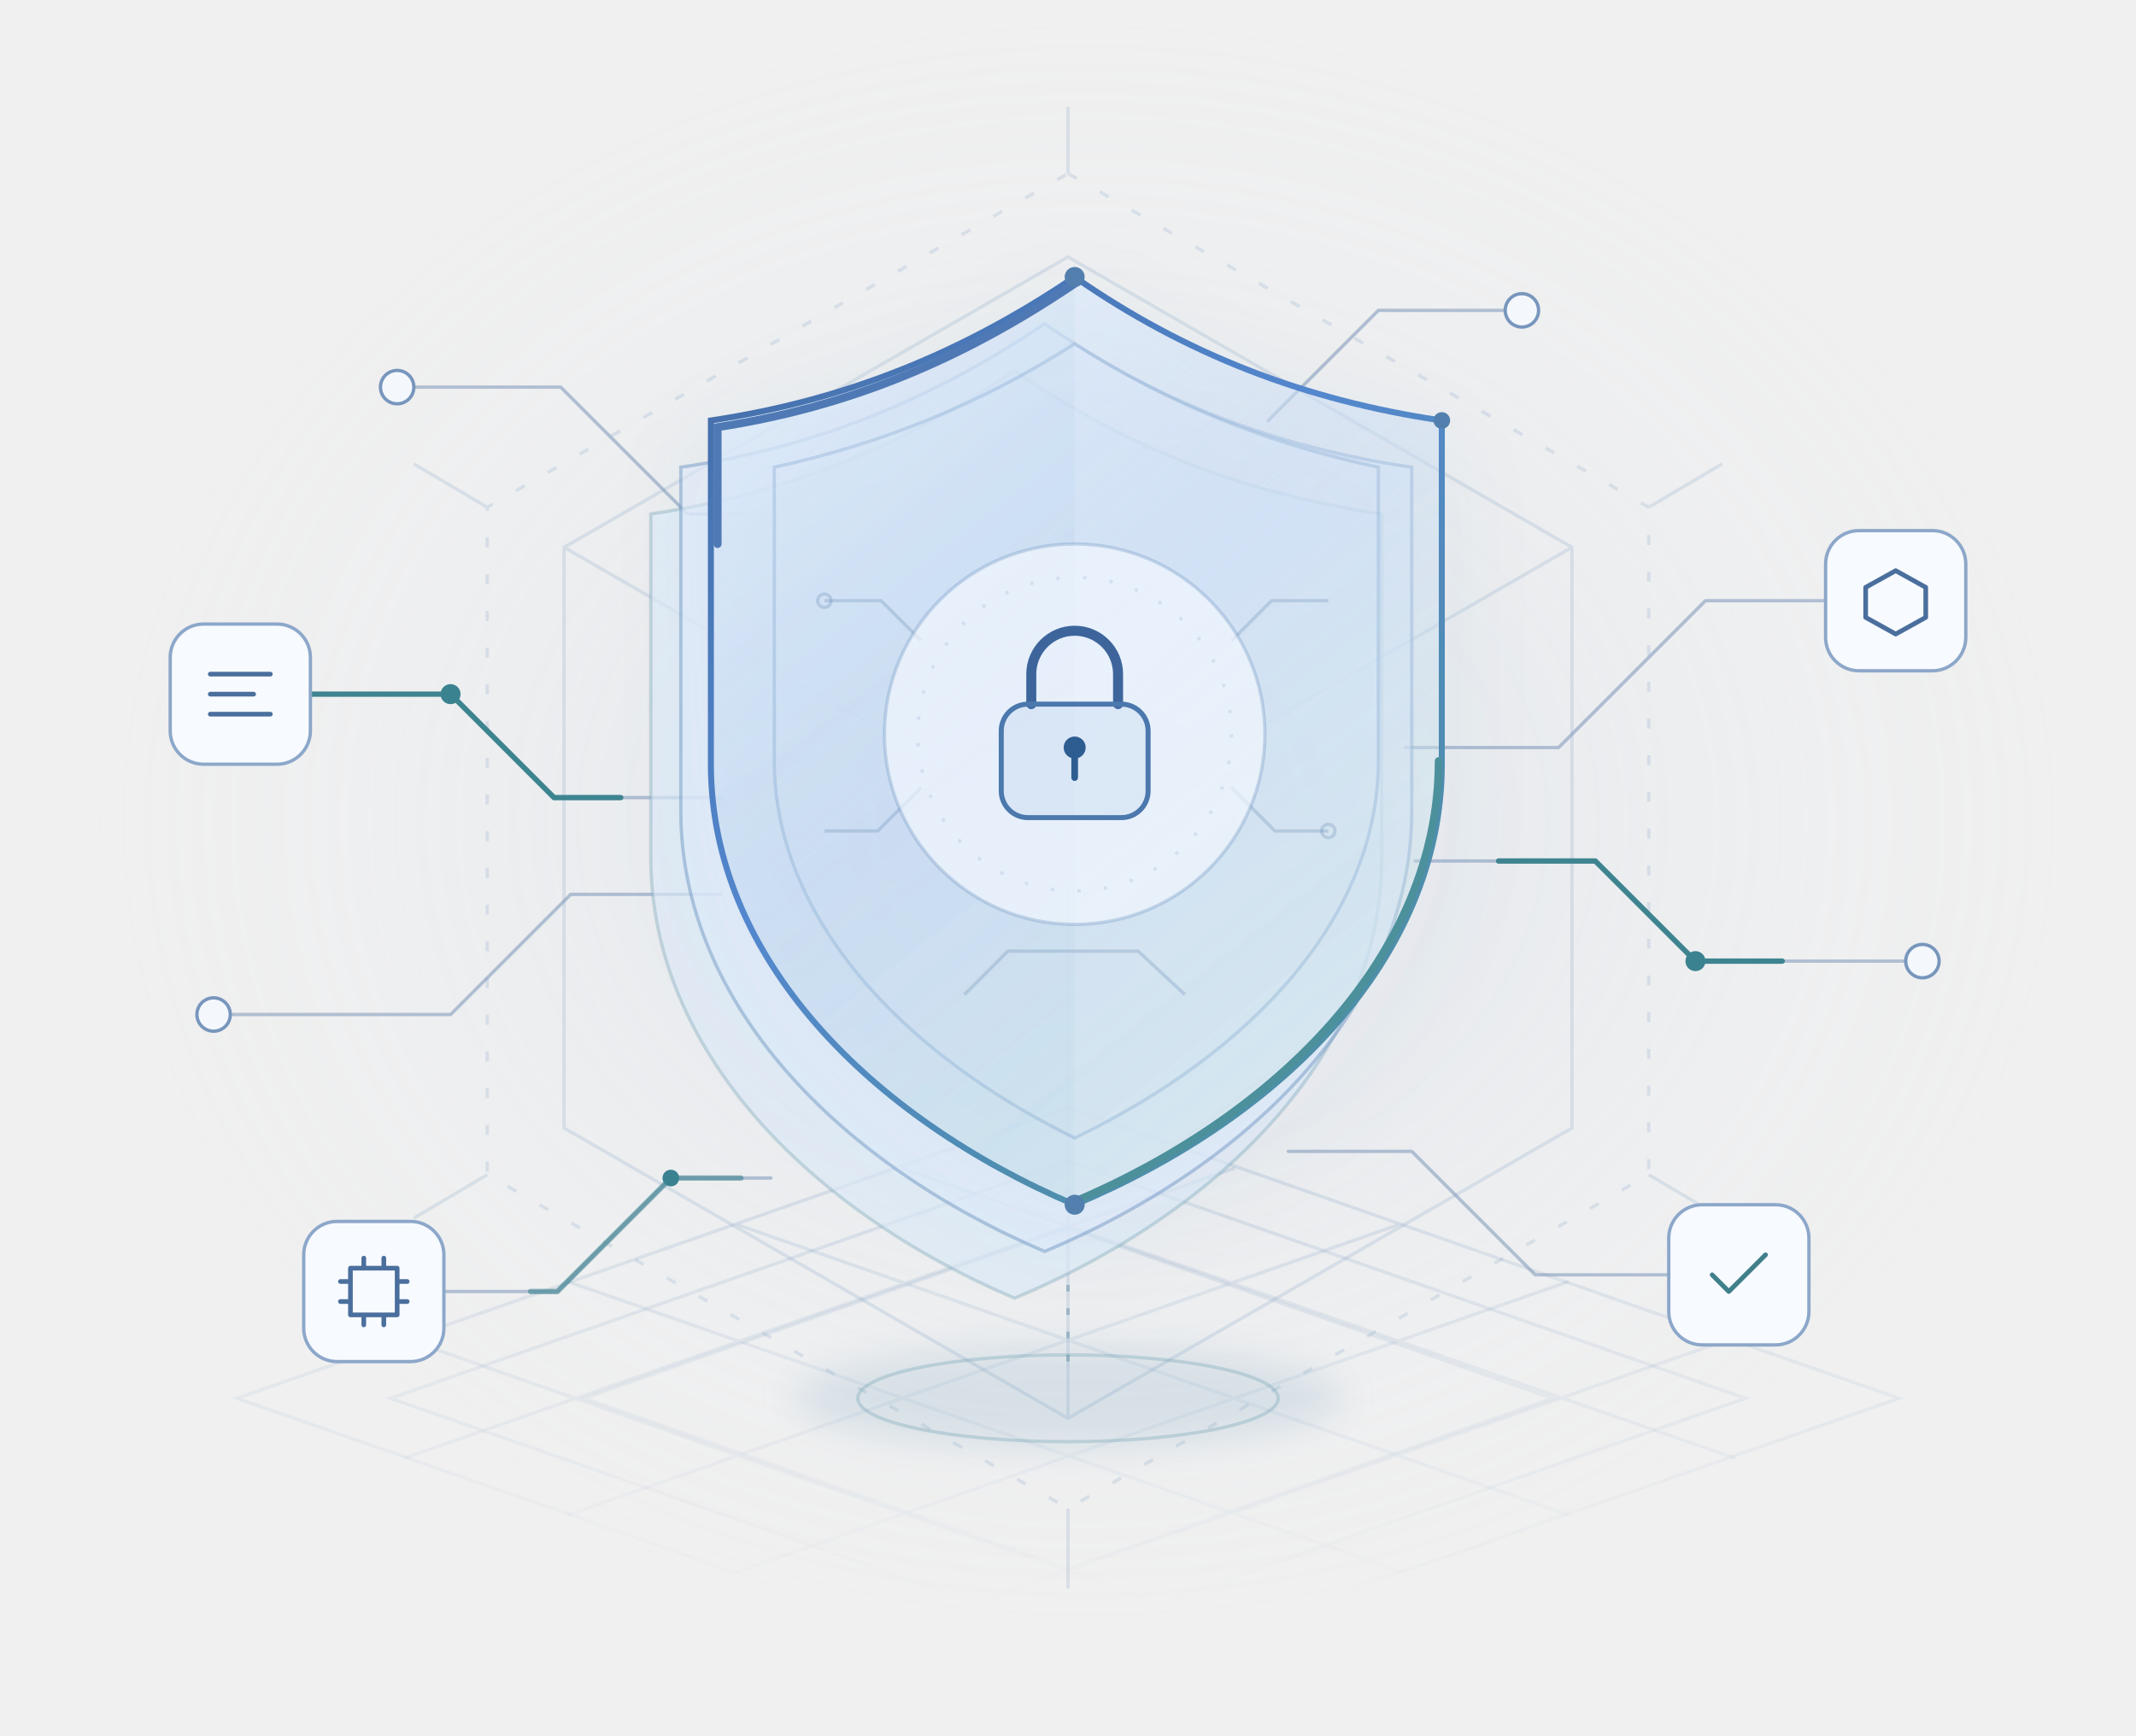
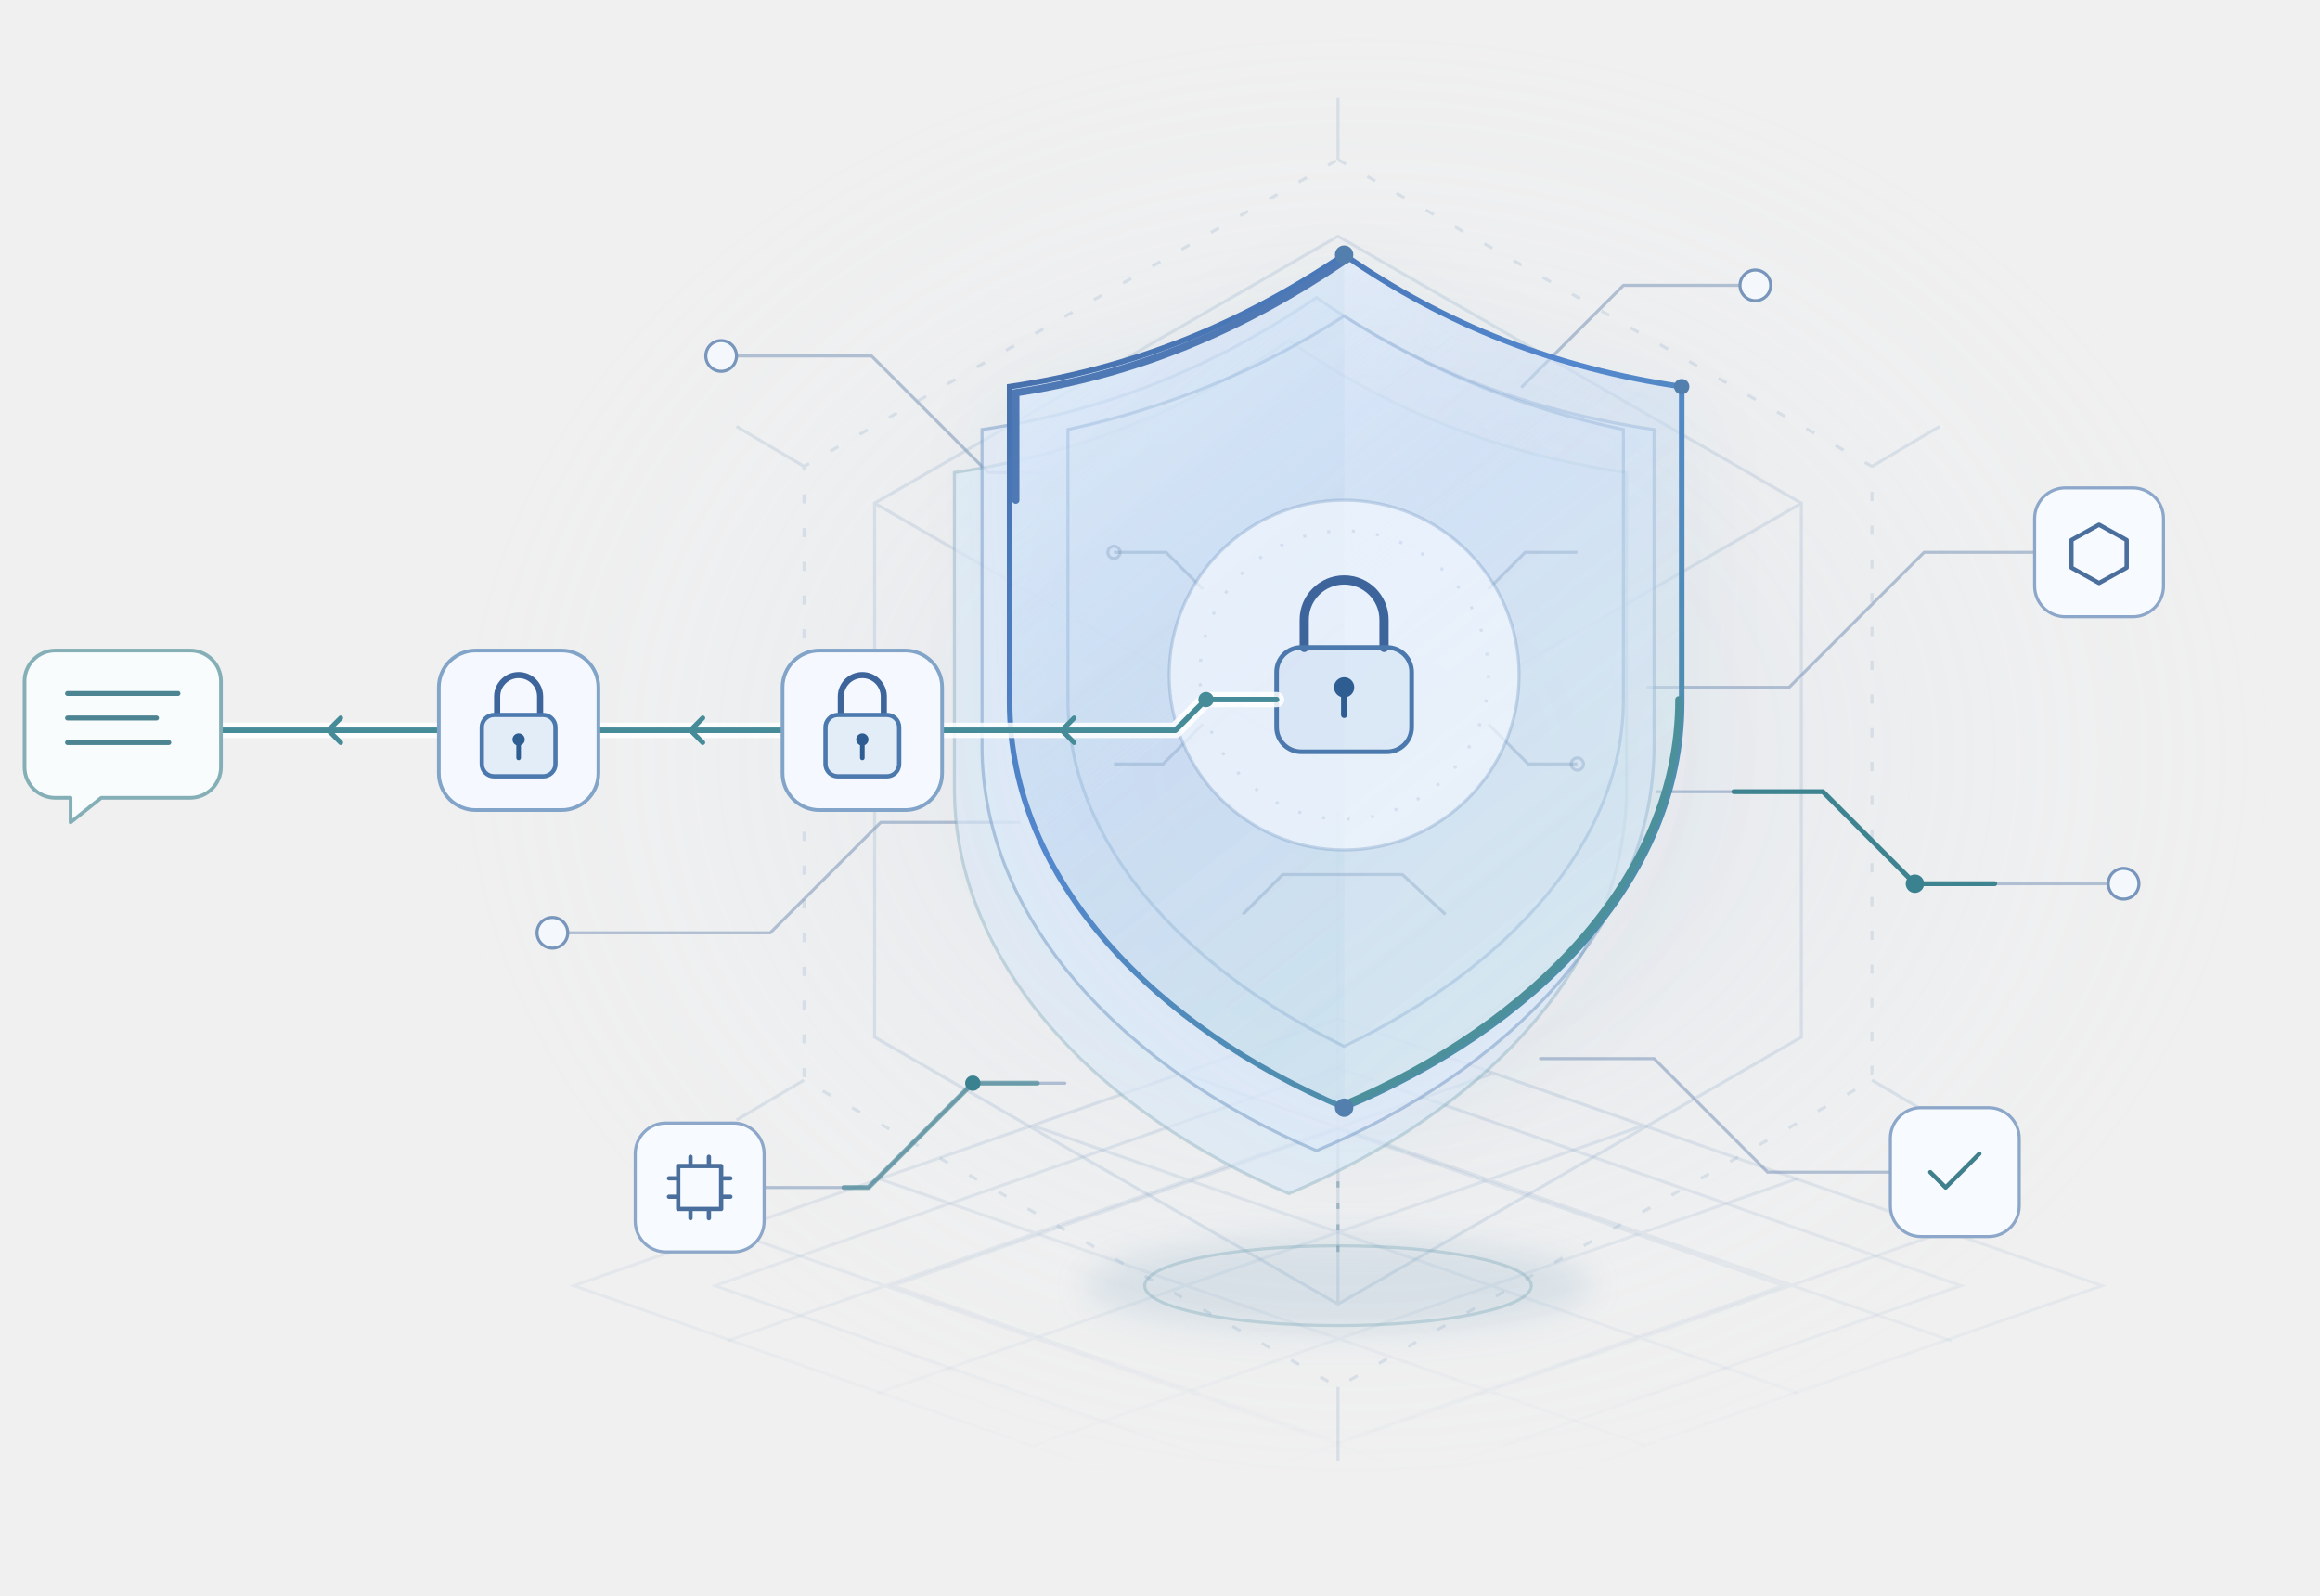
- <svg xmlns="http://www.w3.org/2000/svg" viewBox="0 0 640 520" fill="none">
+ <svg xmlns="http://www.w3.org/2000/svg" viewBox="-116 0 756 520" fill="none">
  <defs>
    <radialGradient id="halo">
      <stop stop-color="#82a7e2" stop-opacity=".15" />
      <stop offset=".48" stop-color="#b4ccec" stop-opacity=".09" />
      <stop offset="1" stop-color="#dbe7f7" stop-opacity="0" />
    </radialGradient>
    <linearGradient id="glass" x1="211" y1="103" x2="404" y2="351" gradientUnits="userSpaceOnUse">
      <stop stop-color="#e8f1ff" stop-opacity=".9" />
      <stop offset=".45" stop-color="#c8dcf4" stop-opacity=".5" />
      <stop offset="1" stop-color="#c8e4e6" stop-opacity=".4" />
    </linearGradient>
    <linearGradient id="edge" x1="206" y1="102" x2="428" y2="341" gradientUnits="userSpaceOnUse">
      <stop stop-color="#436ca7" />
      <stop offset=".43" stop-color="#5387ce" />
      <stop offset="1" stop-color="#4d919b" />
    </linearGradient>
    <linearGradient id="floor" x1="320" y1="332" x2="320" y2="480" gradientUnits="userSpaceOnUse">
      <stop stop-color="#7597bd" stop-opacity=".24" />
      <stop offset="1" stop-color="#7597bd" stop-opacity="0" />
    </linearGradient>
    <filter id="glow" x="-100%" y="-100%" width="300%" height="300%">
      <feGaussianBlur stdDeviation="5" />
    </filter>
    <filter id="shadow" x="-30%" y="-20%" width="160%" height="160%">
      <feDropShadow dx="0" dy="10" stdDeviation="14" flood-color="#557ba9" flood-opacity=".09" />
    </filter>
  </defs>
  <ellipse cx="326" cy="246" rx="300" ry="244" fill="url(#halo)" />
  <g stroke="#7293bc" stroke-width="1" opacity=".19">
    <path d="m320 52 174 100v200L320 452 146 352V152Z" stroke-dasharray="3 8" />
    <path d="m320 77 151 87v174l-151 87-151-87V164Z" />
    <path d="M169 164 320 251l151-87M320 251v174" />
    <path d="M320 52V32M494 152l22-13M494 352l22 13M146 152l-22-13M146 352l-22 13M320 452v24" />
  </g>
  <g stroke="url(#floor)">
    <path d="m320 332 249 87-249 87L71 419Z" />
    <path d="m320 348 203 71-203 71-203-71Z" />
    <path d="m320 368 145 51-145 51-145-51Z" />
    <path d="M121 401 369 488M170 384l250 87M221 367l249 87M270 350l250 87M121 437l249-87M170 454l249-87M221 471l249-87M270 488l249-87" />
  </g>
  <ellipse cx="320" cy="419" rx="83" ry="16" fill="#5a90b3" opacity=".15" filter="url(#glow)" />
  <ellipse cx="320" cy="419" rx="63" ry="13" stroke="#659cac" stroke-opacity=".3" />
  <path d="M320 385v27" stroke="#648fa4" stroke-opacity=".5" stroke-dasharray="2 5" />
  <g stroke-linecap="round" stroke-linejoin="round">
    <g stroke="#7c96b8" stroke-opacity=".55">
-       <path d="M72 208h63l31 31h50M64 304h71l36-36h45M119 116h49l38 38h17" />
+       <path d="M64 304h71l36-36h45M119 116h49l38 38h17" />
      <path d="M568 180h-57l-44 44h-46M576 288h-68l-30-30h-54M521 382h-61l-37-37h-37" />
      <path d="M112 387h55l34-34h30M456 93h-43l-33 33" />
    </g>
    <g stroke="#3e8490" stroke-width="1.6">
-       <path d="M86 208h49l31 31h20" />
      <path d="M534 288h-26l-30-30h-29" />
      <path d="M159 387h8l34-34h21" stroke-opacity=".6" />
    </g>
    <g fill="#f7faff" stroke="#8ca7c9">
-       <rect x="51" y="187" width="42" height="42" rx="10" />
      <rect x="547" y="159" width="42" height="42" rx="10" />
      <rect x="91" y="366" width="42" height="42" rx="10" />
      <rect x="500" y="361" width="42" height="42" rx="10" />
    </g>
    <g stroke="#4b6f9d" stroke-width="1.4">
-       <path d="M63 202h18M63 208h13M63 214h18" />
      <path d="m568 171 9 5v9l-9 5-9-5v-9Z" />
      <path d="M105 380h14v14h-14ZM109 377v3M115 377v3M109 394v3M115 394v3M102 384h3M102 390h3M119 384h3M119 390h3" />
      <path d="m513 382 5 5 11-11" stroke="#407f8c" />
    </g>
    <g fill="#f4f8fd" stroke="#7896bc">
      <circle cx="119" cy="116" r="5" />
      <circle cx="64" cy="304" r="5" />
      <circle cx="456" cy="93" r="5" />
      <circle cx="576" cy="288" r="5" />
    </g>
    <g fill="#3b8290">
-       <circle cx="135" cy="208" r="3" />
      <circle cx="508" cy="288" r="3" />
      <circle cx="201" cy="353" r="2.5" />
    </g>
  </g>
  <path d="M304 111c-34 23-69 37-109 43v103c0 58 48 106 109 132 62-26 110-74 110-132V154c-41-6-77-20-110-43Z" fill="#dce9f7" fill-opacity=".65" stroke="#79a6b5" stroke-opacity=".36" />
  <path d="M313 97c-34 23-69 37-109 43v103c0 58 48 106 109 132 62-26 110-74 110-132V140c-41-6-77-20-110-43Z" fill="#dfeafa" fill-opacity=".55" stroke="#7095c2" stroke-opacity=".48" />
  <g filter="url(#shadow)">
    <path d="M322 83c-34 23-69 37-109 43v103c0 58 48 106 109 132 62-26 110-74 110-132V126c-41-6-77-20-110-43Z" fill="url(#glass)" stroke="url(#edge)" stroke-width="1.8" />
    <path d="M322 103c-28 18-58 30-90 37v88c0 46 37 87 90 113 54-26 91-67 91-113v-88c-33-7-63-19-91-37Z" stroke="#7298c7" stroke-opacity=".27" />
    <path d="M322 84v276c-61-26-109-74-109-132V126c40-6 75-20 109-42Z" fill="#5285bd" fill-opacity=".045" />
    <path d="M215 163v-35c39-6 73-20 107-43" stroke="#5079b4" stroke-width="2.4" stroke-linecap="round" />
    <path d="M431 228c0 58-48 106-109 132" stroke="#4c909b" stroke-width="2.2" stroke-linecap="round" />
  </g>
  <g stroke="#6588b1" stroke-opacity=".28" stroke-width="1">
    <path d="M247 180h17l12 12M247 249h16l13-13M398 180h-17l-12 12M398 249h-16l-13-13M289 298l13-13h39l14 13" />
    <circle cx="247" cy="180" r="2" />
    <circle cx="398" cy="249" r="2" />
  </g>
  <circle cx="322" cy="220" r="57" fill="#f5f9ff" fill-opacity=".65" stroke="#7399c4" stroke-opacity=".35" />
  <circle cx="322" cy="220" r="47" stroke="#6f94c0" stroke-opacity=".18" stroke-dasharray="1 7" />
  <path d="M309 211v-9a13 13 0 0 1 26 0v9" stroke="#3d659c" stroke-width="3" stroke-linecap="round" />
  <rect x="300" y="211" width="44" height="34" rx="8" fill="#7b9fd0" fill-opacity=".12" stroke="#4b78ad" stroke-width="1.5" />
  <circle cx="322" cy="224" r="3.3" fill="#2e5d92" />
  <path d="M322 227v6" stroke="#2e5d92" stroke-width="2" stroke-linecap="round" />
  <g fill="#527fad">
    <circle cx="322" cy="83" r="3" />
    <circle cx="432" cy="126" r="2.5" />
    <circle cx="322" cy="361" r="3" />
  </g>
+   <g id="message-route" stroke-linecap="round" stroke-linejoin="round">
+     <path d="M300 228h-23l-10 10h-76M139 238H79M27 238H-44" stroke="#ffffff" stroke-opacity=".85" stroke-width="5" />
+     <path d="M300 228h-23l-10 10h-76M139 238H79M27 238H-44" stroke="#468b98" stroke-width="1.8" />
+     <g stroke="#468b98" stroke-width="1.6">
+       <path d="m234 234-4 4 4 4M113 234l-4 4 4 4M-5 234l-4 4 4 4" />
+     </g>
+     <circle cx="277" cy="228" r="2.5" fill="#468b98" />
+     <g id="secondary-lock">
+       <rect x="139" y="212" width="52" height="52" rx="12" fill="#f5f9ff" stroke="#81a4c8" stroke-width="1.2" />
+       <path d="M158 233v-6a7 7 0 0 1 14 0v6" stroke="#3d659c" stroke-width="2" />
+       <rect x="153" y="233" width="24" height="20" rx="4" fill="#e2edf8" stroke="#4b78ad" stroke-width="1.4" />
+       <circle cx="165" cy="241" r="2" fill="#2e5d92" />
+       <path d="M165 243v4" stroke="#2e5d92" stroke-width="1.5" />
+     </g>
+     <use id="tertiary-lock" href="#secondary-lock" x="-112" />
+     <g id="message-node" transform="translate(-112 0)">
+       <path d="M14 212h44a10 10 0 0 1 10 10v28a10 10 0 0 1-10 10H29l-10 8v-8h-5a10 10 0 0 1-10-10v-28a10 10 0 0 1 10-10Z" fill="#f8fcfc" stroke="#85afb7" stroke-width="1.2" />
+       <g stroke="#4d8492" stroke-width="1.6">
+         <path d="M18 226h36M18 234h29M18 242h33" />
+       </g>
+     </g>
+   </g>
</svg>
